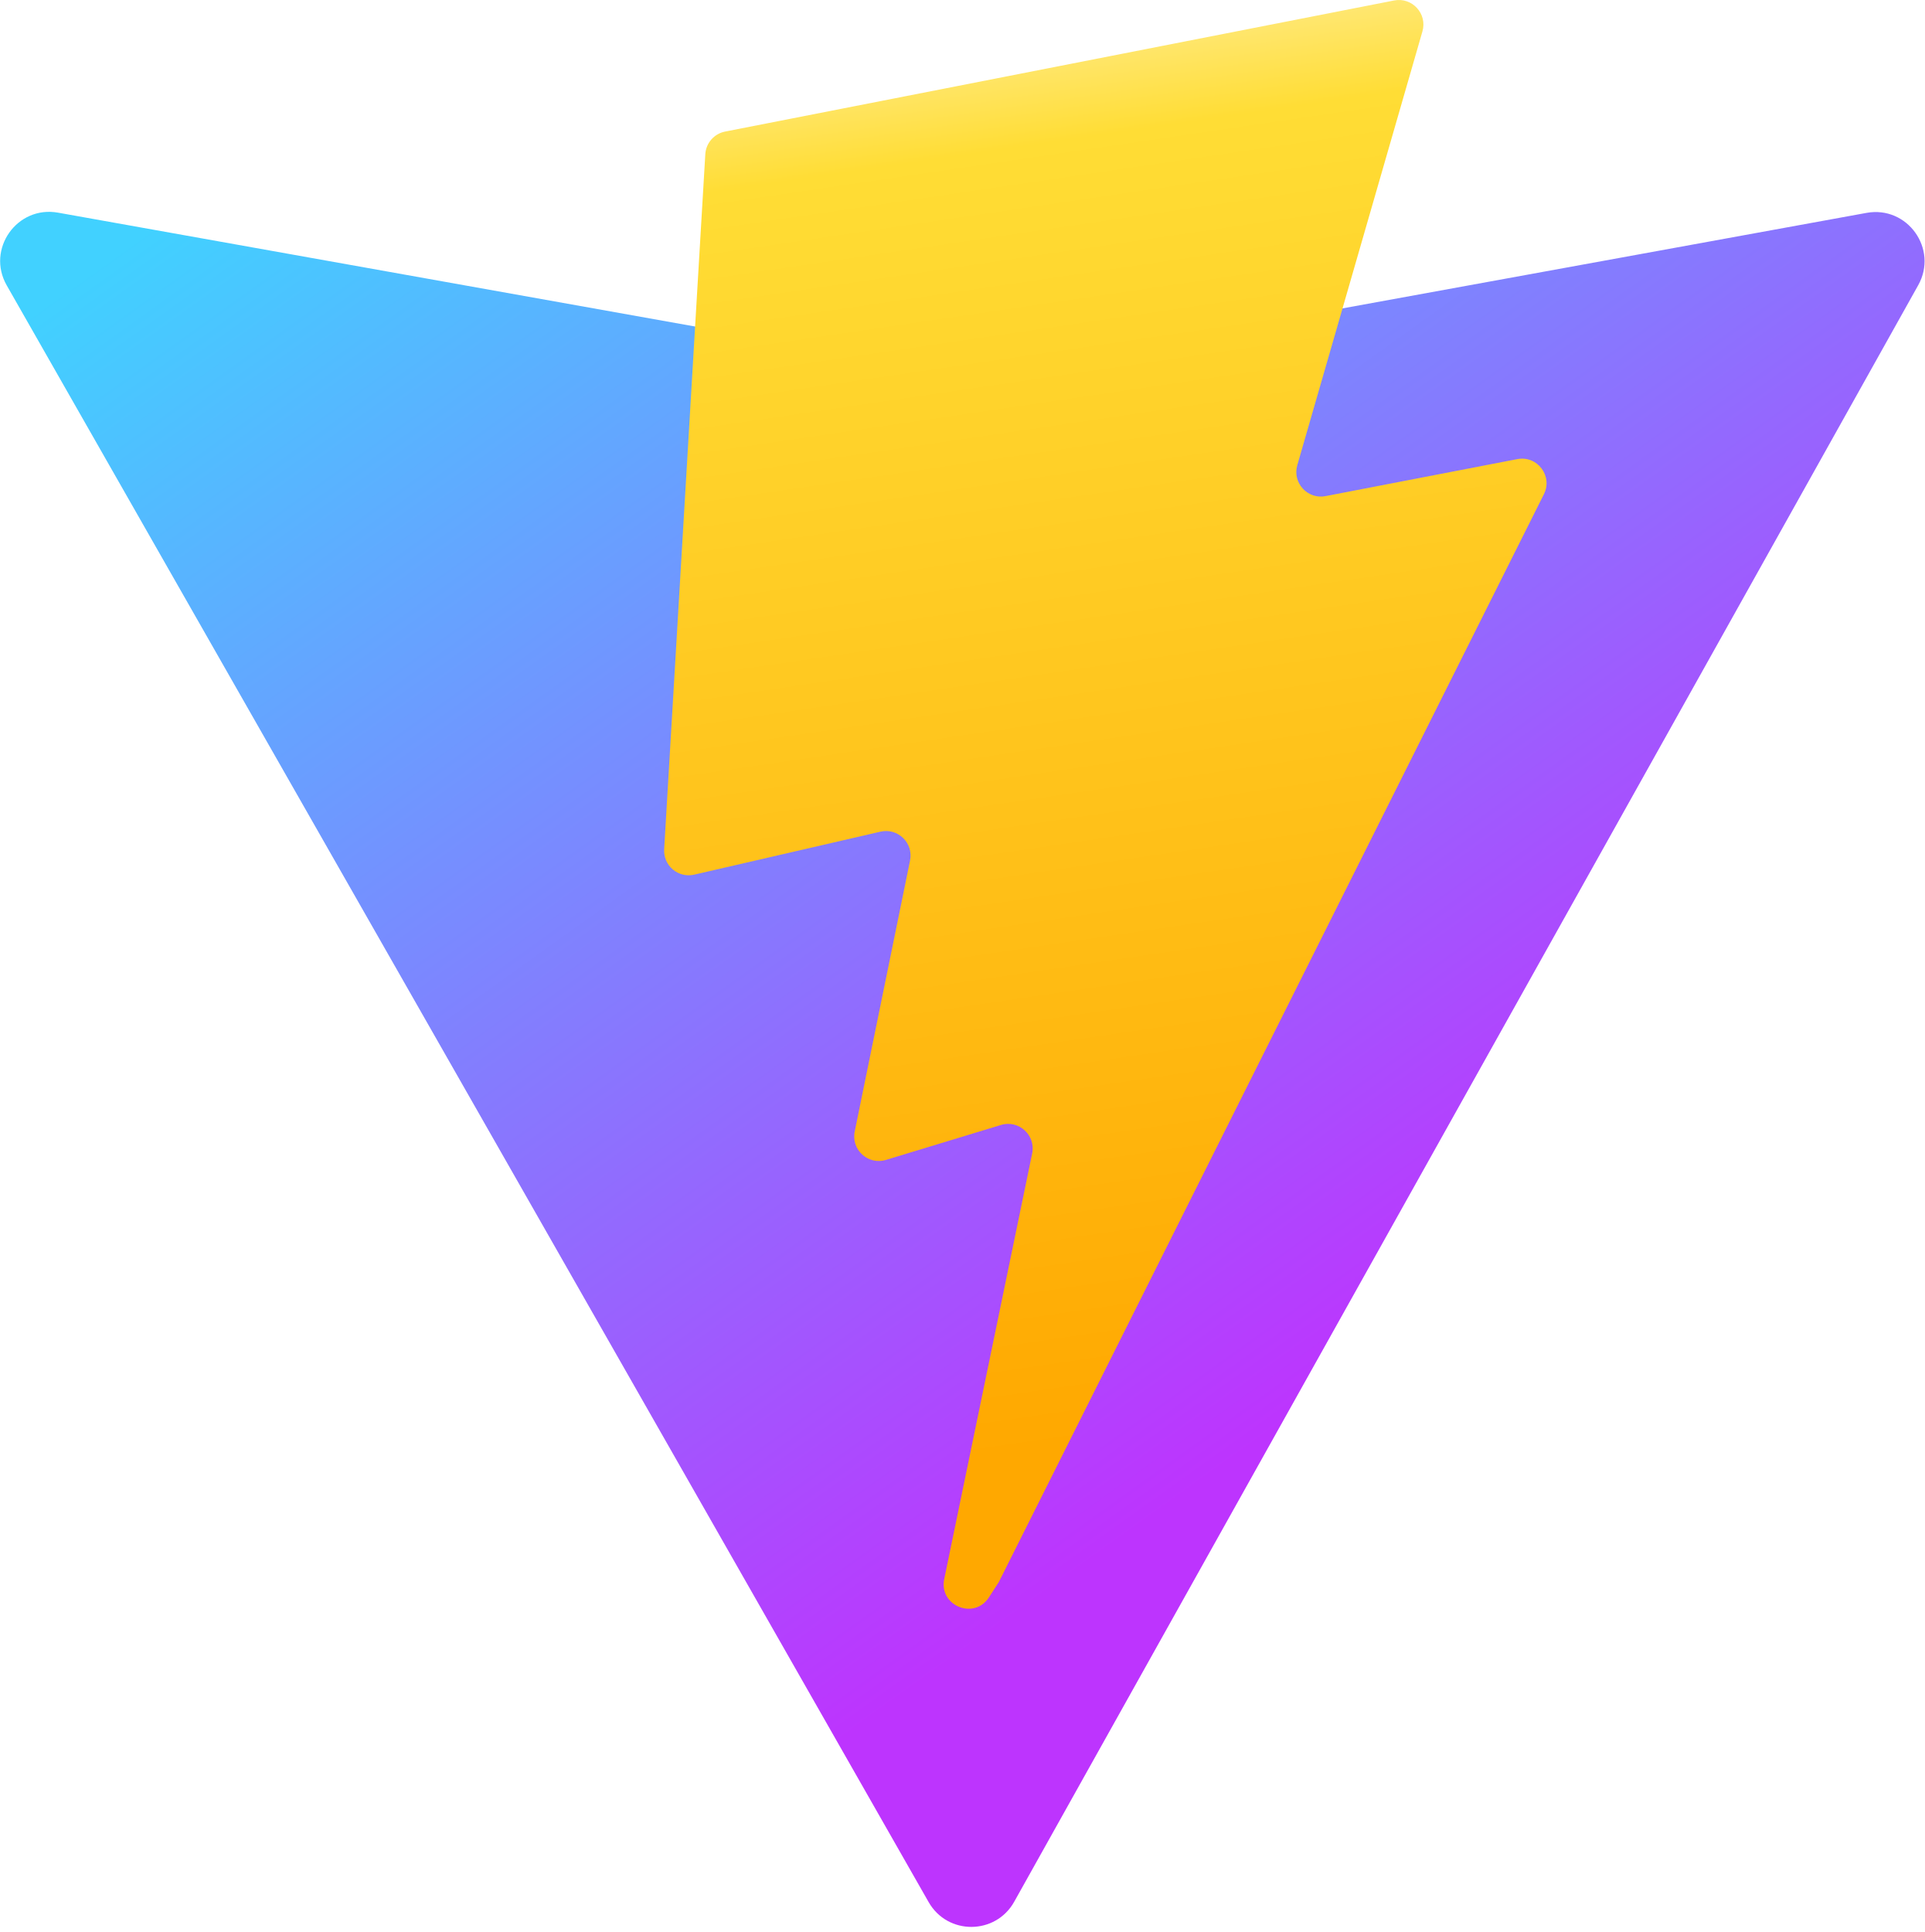
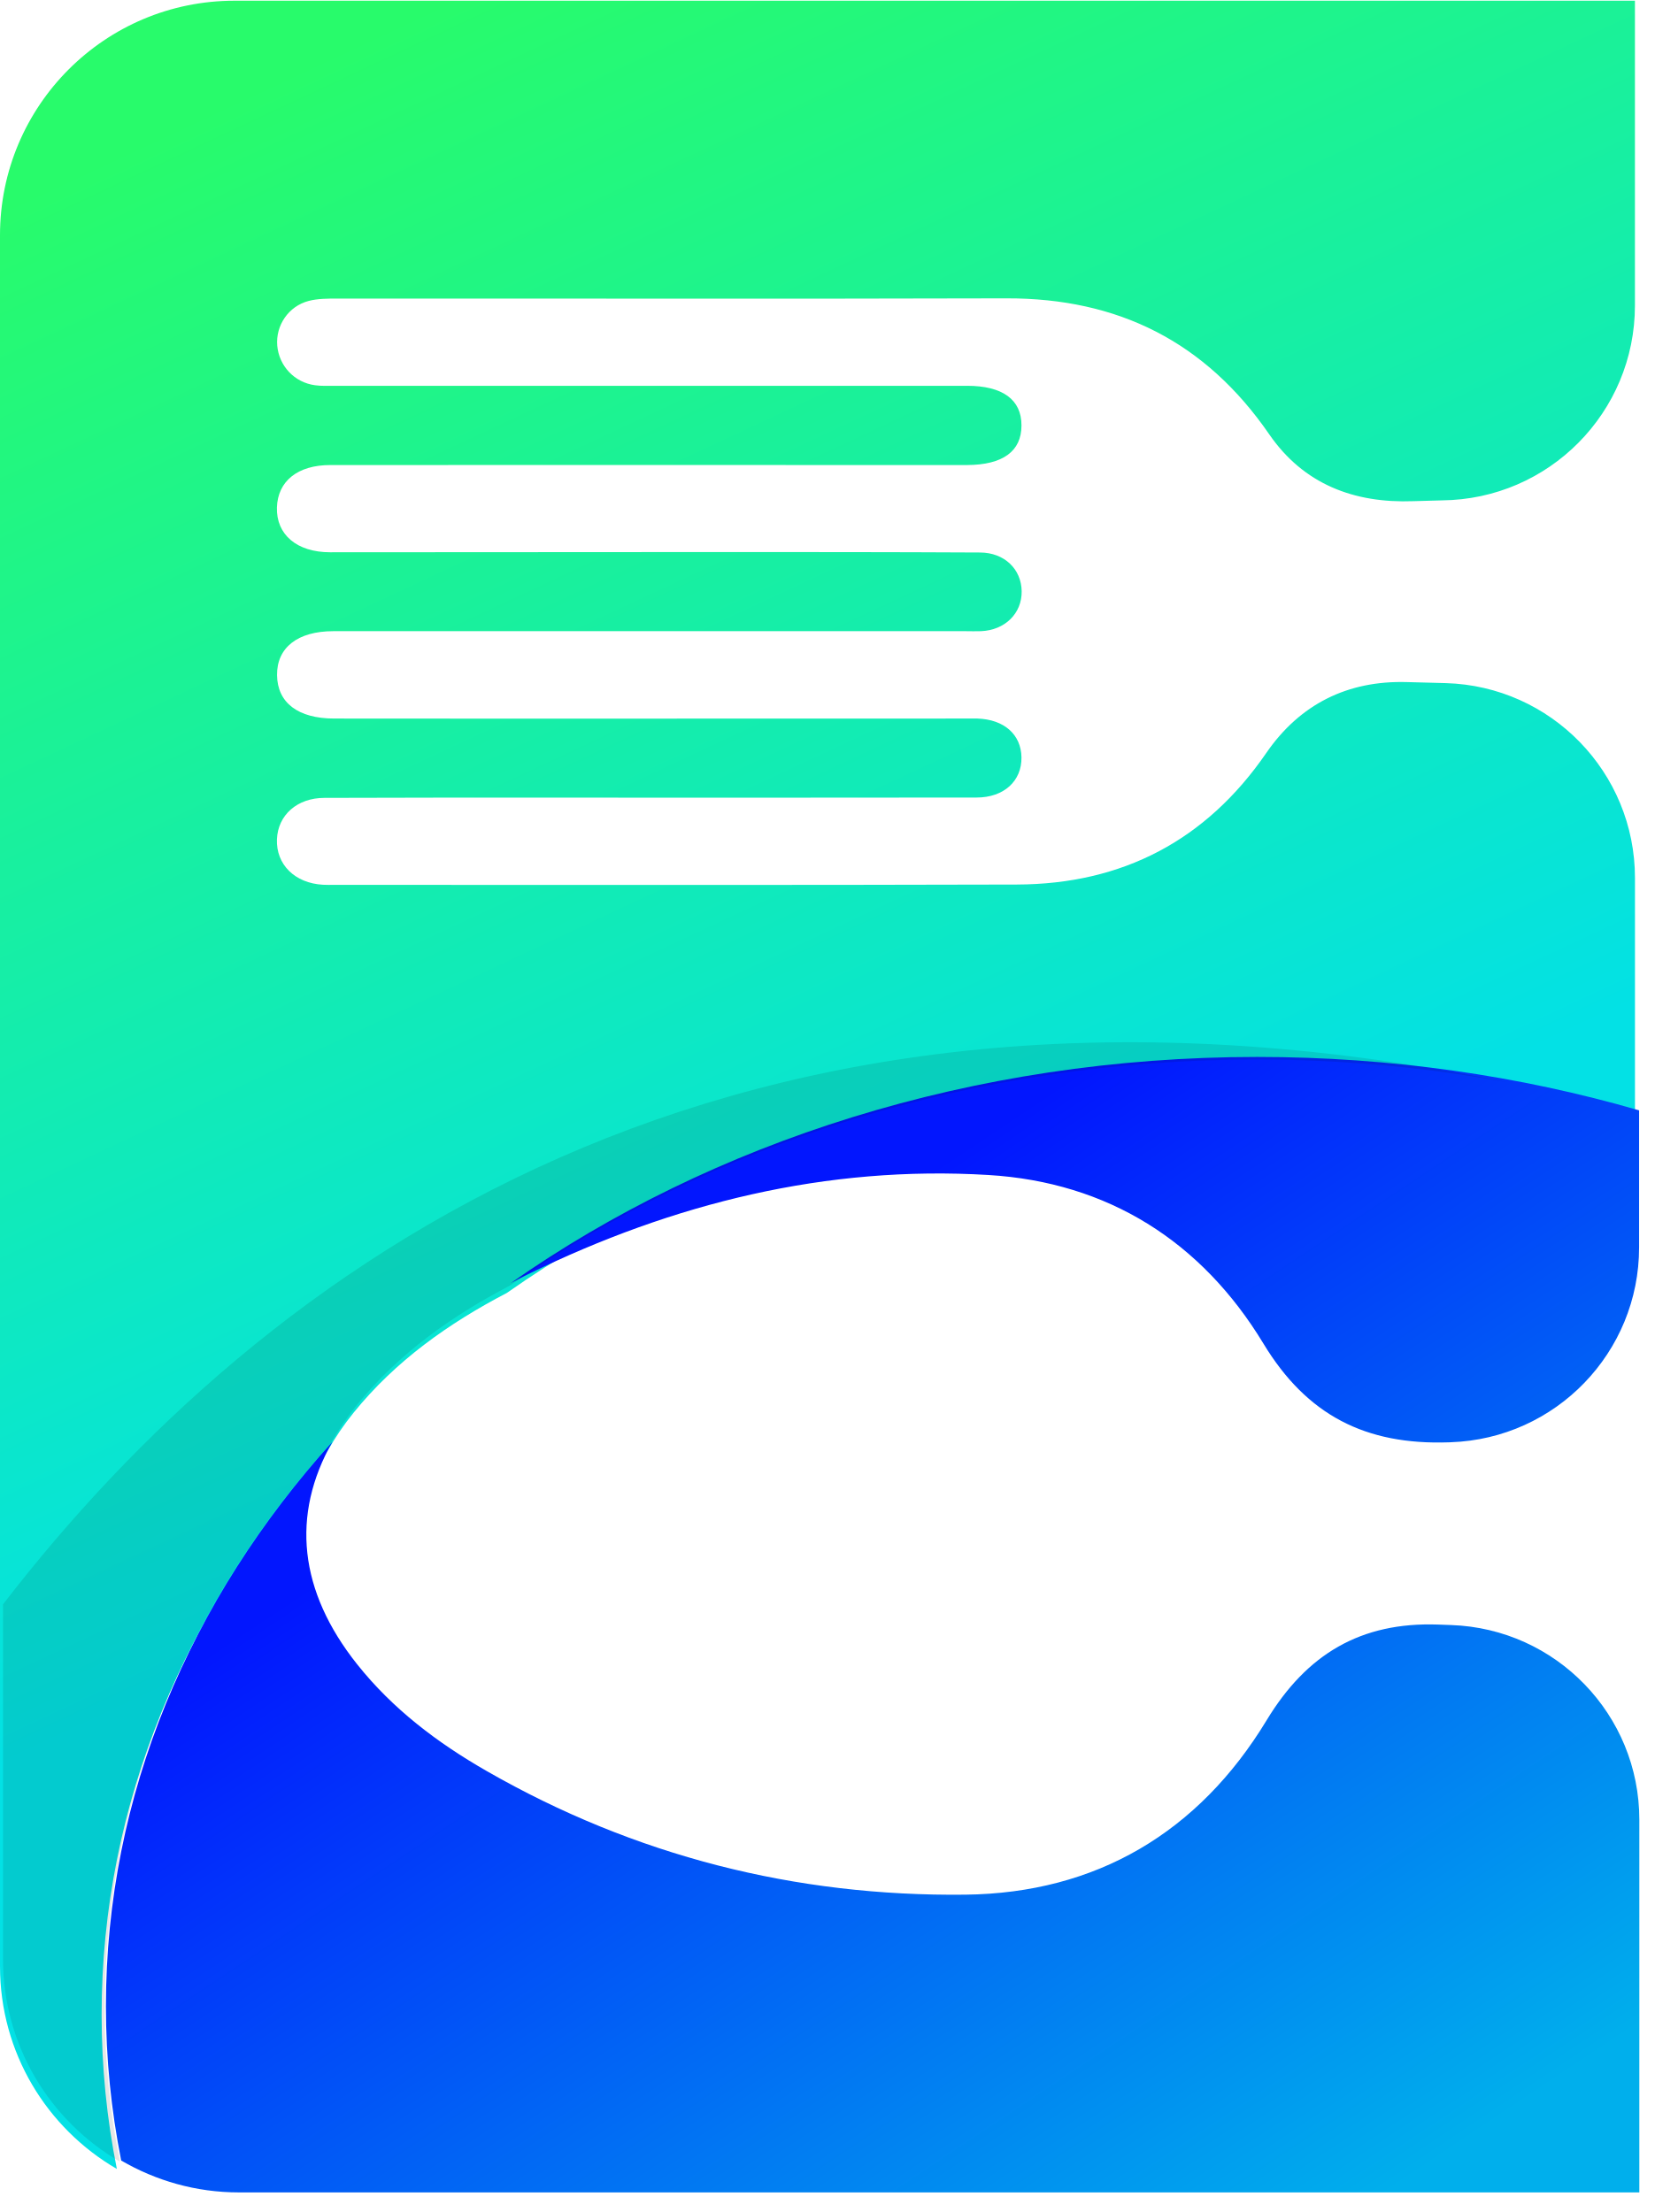
- <svg xmlns="http://www.w3.org/2000/svg" aria-hidden="true" role="img" class="iconify iconify--logos" width="31.88" height="32" preserveAspectRatio="xMidYMid meet" viewBox="0 0 256 257">
+ <svg xmlns="http://www.w3.org/2000/svg" width="83" height="111" viewBox="0 0 83 111" fill="none">
+   <path d="M13.909 17.344C13.999 18.369 14.775 19.195 15.807 19.332C16.131 19.377 16.465 19.36 16.798 19.36H48.521C50.3 19.36 51.252 20.056 51.245 21.353C51.245 22.645 50.311 23.329 48.515 23.336H45.321C35.738 23.336 26.155 23.331 16.572 23.336C14.93 23.336 13.933 24.145 13.893 25.466C13.853 26.824 14.89 27.713 16.56 27.713C23.022 27.713 29.485 27.702 35.947 27.702C40.353 27.702 44.76 27.702 49.166 27.725C50.39 27.73 51.239 28.558 51.255 29.668C51.272 30.779 50.418 31.623 49.216 31.673C48.956 31.684 48.7 31.673 48.445 31.673H16.72C14.93 31.673 13.883 32.5 13.899 33.882C13.916 35.264 14.953 36.057 16.765 36.057C19.772 36.062 22.785 36.062 25.793 36.062C33.433 36.062 41.067 36.057 48.708 36.057H49.036C50.373 36.102 51.227 36.856 51.245 38.005C51.262 39.189 50.368 40.021 48.991 40.021C42.053 40.033 35.11 40.026 28.172 40.026C24.207 40.026 20.243 40.021 16.279 40.038C14.902 40.038 13.944 40.904 13.894 42.111C13.843 43.379 14.789 44.32 16.205 44.398C16.387 44.41 16.573 44.403 16.755 44.403C28.174 44.403 39.59 44.42 51.014 44.387C56.304 44.37 60.506 42.177 63.52 37.795C65.225 35.314 67.626 34.147 70.566 34.227C71.224 34.243 71.875 34.26 72.531 34.279C77.815 34.432 82.023 38.764 82.023 44.054V56.22C79.905 55.609 77.731 55.093 75.504 54.685C71.439 53.932 67.213 53.534 62.869 53.534C48.58 53.534 35.508 57.81 25.42 64.885C22.509 66.403 19.852 68.283 17.746 70.882C17.241 71.504 16.817 72.139 16.453 72.773C9.317 80.685 5.098 90.484 5.098 101.098C5.098 103.732 5.358 106.32 5.862 108.84C2.356 106.801 0 103.013 0 98.669V11.806C0 5.304 5.268 0.036 11.763 0.036H82.021V15.334C82.021 20.687 77.71 25.059 72.336 25.109C71.86 25.121 71.385 25.138 70.909 25.149C67.914 25.262 65.393 24.288 63.676 21.796C60.483 17.157 56.104 14.96 50.496 14.971C39.299 15.004 28.102 14.976 16.9 14.983C16.43 14.983 15.937 14.983 15.485 15.101C14.47 15.367 13.825 16.33 13.909 17.344Z" fill="url(#paint0_linear_558_15)" />
+   <path d="M25.627 64.385C25.917 64.233 26.205 64.083 26.5 63.938C33.779 60.377 41.468 58.472 49.585 58.962C55.582 59.323 60.277 62.295 63.383 67.421C65.564 71.023 68.511 72.52 72.687 72.377L72.781 72.373C78.051 72.193 82.23 67.869 82.23 62.596V55.718C76.235 53.983 69.788 53.038 63.073 53.038C48.786 53.038 35.712 57.31 25.627 64.385Z" fill="url(#paint1_linear_558_15)" />
+   <path d="M82.242 110.017V91.313C82.242 86.044 78.066 81.729 72.802 81.546C72.583 81.537 72.364 81.531 72.145 81.522C68.263 81.386 65.552 83.009 63.544 86.324C60.134 91.952 54.996 95.001 48.428 95.076C39.908 95.174 31.849 93.134 24.418 88.873C21.952 87.46 19.701 85.76 17.915 83.512C14.999 79.841 14.588 76.038 16.674 72.352C9.538 80.264 5.314 90.064 5.314 100.675C5.314 103.312 5.579 105.898 6.08 108.417C7.817 109.428 9.83 110.017 11.984 110.017H82.242Z" fill="url(#paint2_linear_558_15)" />
+   <path opacity="0.1" d="M75.655 54.318C71.589 53.565 67.364 53.167 63.02 53.167C48.731 53.167 35.659 57.443 25.57 64.518C22.66 66.036 20.003 67.916 17.896 70.515C17.392 71.138 16.967 71.772 16.604 72.406C9.468 80.319 5.249 90.117 5.249 100.731C5.249 103.366 5.509 105.953 6.013 108.474C2.507 106.434 0.151 102.646 0.151 98.302V80.507C13.139 63.652 36.503 46.299 75.655 54.318Z" fill="black" />
  <defs>
-     <linearGradient id="IconifyId1813088fe1fbc01fb466" x1="-.828%" x2="57.636%" y1="7.652%" y2="78.411%">
-       <stop offset="0%" stop-color="#41D1FF" />
-       <stop offset="100%" stop-color="#BD34FE" />
+     <linearGradient id="paint0_linear_558_15" x1="18.225" y1="1.93" x2="48.261" y2="66.168" gradientUnits="userSpaceOnUse">
+       <stop stop-color="#28FB6B" />
+       <stop offset="1" stop-color="#03E1E5" />
    </linearGradient>
-     <linearGradient id="IconifyId1813088fe1fbc01fb467" x1="43.376%" x2="50.316%" y1="2.242%" y2="89.03%">
-       <stop offset="0%" stop-color="#FFEA83" />
-       <stop offset="8.333%" stop-color="#FFDD35" />
-       <stop offset="100%" stop-color="#FFA800" />
+     <linearGradient id="paint1_linear_558_15" x1="51.099" y1="55.809" x2="81.793" y2="101.849" gradientUnits="userSpaceOnUse">
+       <stop stop-color="#0216FE" />
+       <stop offset="1" stop-color="#00AFEC" />
+     </linearGradient>
+     <linearGradient id="paint2_linear_558_15" x1="26.685" y1="72.17" x2="57.379" y2="118.211" gradientUnits="userSpaceOnUse">
+       <stop stop-color="#0216FE" />
+       <stop offset="1" stop-color="#00AFEC" />
    </linearGradient>
  </defs>
-   <path fill="url(#IconifyId1813088fe1fbc01fb466)" d="M255.153 37.938L134.897 252.976c-2.483 4.44-8.862 4.466-11.382.048L.875 37.958c-2.746-4.814 1.371-10.646 6.827-9.67l120.385 21.517a6.537 6.537 0 0 0 2.322-.004l117.867-21.483c5.438-.991 9.574 4.796 6.877 9.62Z" />
-   <path fill="url(#IconifyId1813088fe1fbc01fb467)" d="M185.432.063L96.44 17.501a3.268 3.268 0 0 0-2.634 3.014l-5.474 92.456a3.268 3.268 0 0 0 3.997 3.378l24.777-5.718c2.318-.535 4.413 1.507 3.936 3.838l-7.361 36.047c-.495 2.426 1.782 4.5 4.151 3.78l15.304-4.649c2.372-.72 4.652 1.36 4.15 3.788l-11.698 56.621c-.732 3.542 3.979 5.473 5.943 2.437l1.313-2.028l72.516-144.72c1.215-2.423-.88-5.186-3.54-4.672l-25.505 4.922c-2.396.462-4.435-1.77-3.759-4.114l16.646-57.705c.677-2.35-1.37-4.583-3.769-4.113Z" />
</svg>
